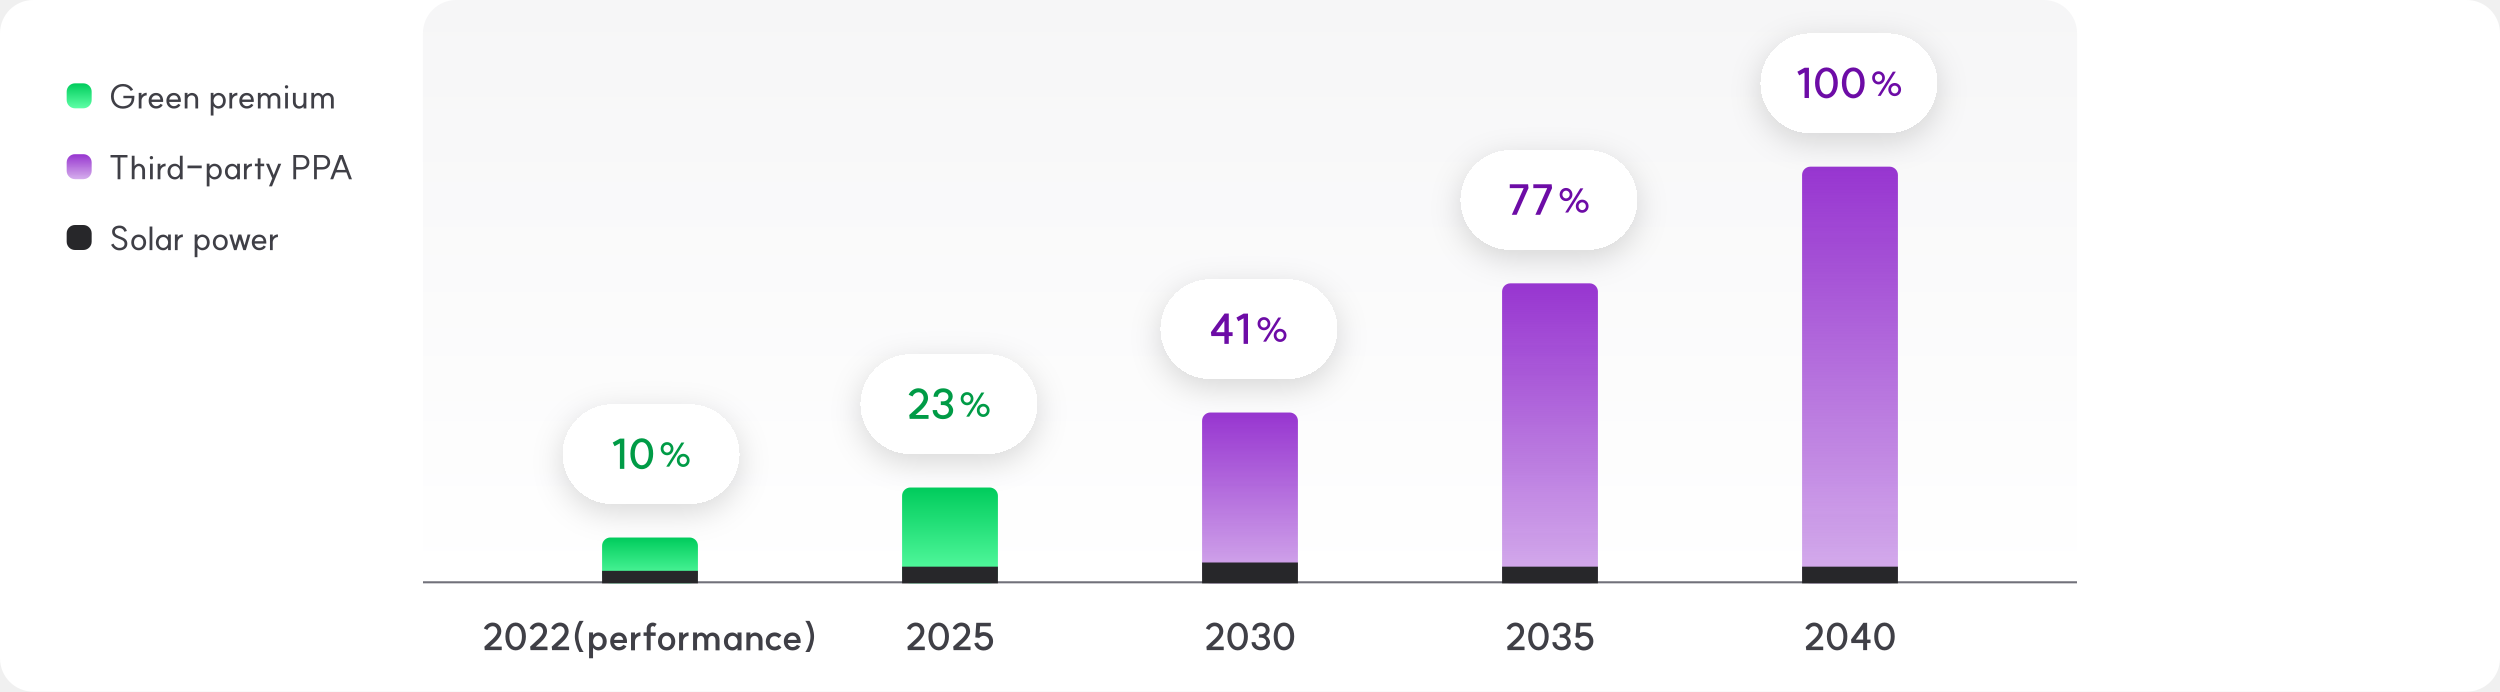
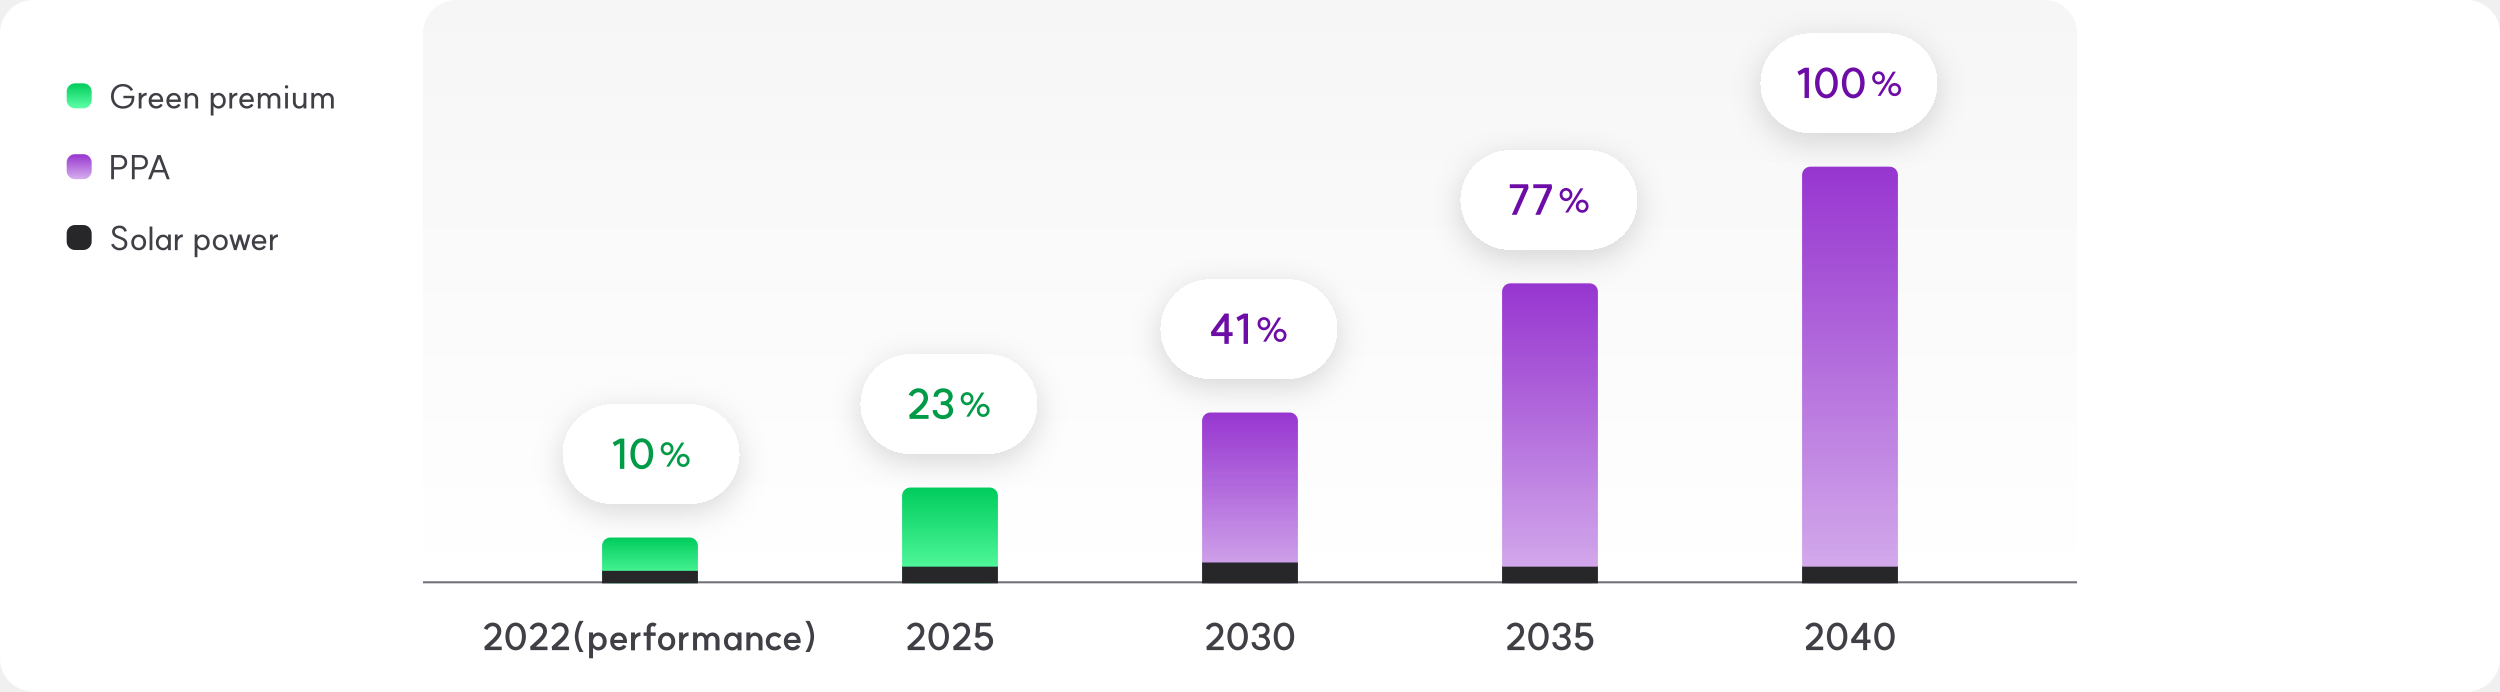
<svg xmlns="http://www.w3.org/2000/svg" width="1200" height="332" viewBox="0 0 1200 332" fill="none">
  <path d="M0 316C0 324.837 7.163 332 16 332H1184C1192.84 332 1200 324.837 1200 316V16C1200 7.163 1192.84 0 1184 0H16C7.163 0 0 7.163 0 16V316Z" fill="white" />
-   <mask id="path-2-inside-1_4155_2458" fill="white">
+   <mask id="path-2-inside-1_4355_2482" fill="white">
    <path d="M203 16C203 7.163 210.163 0 219 0H981C989.837 0 997 7.163 997 16V280H203V16Z" />
  </mask>
-   <path d="M203 16C203 7.163 210.163 0 219 0H981C989.837 0 997 7.163 997 16V280H203V16Z" fill="url(#paint0_linear_4155_2458)" />
-   <path d="M203 0H997H203ZM997 281H203V279H997V281ZM203 280V0V280ZM997 0V280V0Z" fill="#71717A" mask="url(#path-2-inside-1_4155_2458)" />
-   <rect x="289" y="258" width="46" height="22" rx="4" fill="url(#paint1_linear_4155_2458)" />
+   <path d="M203 16C203 7.163 210.163 0 219 0H981C989.837 0 997 7.163 997 16V280H203V16Z" fill="url(#paint0_linear_4355_2482)" />
+   <path d="M203 0H997H203ZM997 281H203V279H997V281ZM203 280V0V280ZM997 0V280V0Z" fill="#71717A" mask="url(#path-2-inside-1_4355_2482)" />
+   <rect x="289" y="258" width="46" height="22" rx="4" fill="url(#paint1_linear_4355_2482)" />
  <rect x="289" y="274" width="46" height="6" fill="#27272A" />
  <path d="M232.504 310.38C235.132 307.86 238.714 305.304 238.714 303.09C238.714 301.614 237.778 300.57 236.446 300.57C235.42 300.57 234.394 301.308 233.926 302.37L232.252 301.632C232.972 299.976 234.718 298.824 236.446 298.824C238.912 298.824 240.622 300.588 240.622 303.09C240.622 305.844 237.634 308.292 235.204 310.38H240.838V312.054H232.684L232.504 310.38ZM247.519 310.488C249.319 310.488 250.525 308.472 250.525 305.502C250.525 302.514 249.319 300.498 247.519 300.498C245.719 300.498 244.495 302.514 244.495 305.502C244.495 308.472 245.719 310.488 247.519 310.488ZM242.587 305.502C242.587 301.578 244.621 298.824 247.519 298.824C250.399 298.824 252.433 301.578 252.433 305.502C252.433 309.408 250.399 312.18 247.519 312.18C244.621 312.18 242.587 309.408 242.587 305.502ZM254.459 310.38C257.087 307.86 260.669 305.304 260.669 303.09C260.669 301.614 259.733 300.57 258.401 300.57C257.375 300.57 256.349 301.308 255.881 302.37L254.207 301.632C254.927 299.976 256.673 298.824 258.401 298.824C260.867 298.824 262.577 300.588 262.577 303.09C262.577 305.844 259.589 308.292 257.159 310.38H262.793V312.054H254.639L254.459 310.38ZM264.83 310.38C267.458 307.86 271.04 305.304 271.04 303.09C271.04 301.614 270.104 300.57 268.772 300.57C267.746 300.57 266.72 301.308 266.252 302.37L264.578 301.632C265.298 299.976 267.044 298.824 268.772 298.824C271.238 298.824 272.948 300.588 272.948 303.09C272.948 305.844 269.96 308.292 267.53 310.38H273.164V312.054H265.01L264.83 310.38ZM275.921 305.502C275.921 303.162 276.839 300.084 278.135 298.032H280.151C278.675 300.066 277.649 303.144 277.649 305.502C277.649 307.86 278.675 310.938 280.151 312.972H278.135C276.839 310.92 275.921 307.842 275.921 305.502ZM287.032 310.596C288.418 310.596 289.318 309.516 289.318 307.878C289.318 306.24 288.418 305.16 287.032 305.16C285.736 305.16 284.674 306.366 284.674 307.878C284.674 309.39 285.736 310.596 287.032 310.596ZM282.748 315.96V303.558H284.656V304.818C285.34 303.918 286.474 303.558 287.14 303.558C289.534 303.558 291.226 305.34 291.226 307.878C291.226 310.434 289.534 312.216 287.14 312.216C286.456 312.216 285.34 311.838 284.656 310.938V315.96H282.748ZM297.02 312.198C294.59 312.198 292.88 310.416 292.88 307.896C292.88 305.358 294.59 303.576 297.02 303.576C299.684 303.576 300.53 305.754 300.584 305.898C301.106 307.122 300.944 308.49 300.944 308.634H294.752C294.968 309.786 295.94 310.578 297.02 310.578C298.442 310.578 299.018 309.75 299.162 309.498L300.692 310.182C300.278 311.154 299.072 312.198 297.02 312.198ZM294.752 307.122H299.144C298.964 306.06 298.352 305.196 297.02 305.196C295.868 305.196 294.968 306.006 294.752 307.122ZM302.888 312.162V303.576H304.796V304.836C305.372 304.026 306.416 303.486 307.424 303.54V305.304C305.894 305.232 304.796 306.582 304.796 307.896V312.162H302.888ZM312.326 312.162H310.418V305.232H308.906V303.54H310.418V301.74C310.418 300.156 311.516 298.95 313.1 298.842C313.838 298.788 314.756 299.076 315.188 299.508L314.216 300.912C313.82 300.57 313.568 300.498 313.262 300.534C312.704 300.588 312.326 301.056 312.326 301.74V303.54H314.738V305.232H312.326V312.162ZM319.977 310.596C321.309 310.596 322.209 309.534 322.209 307.896C322.209 306.276 321.309 305.196 319.977 305.196C318.645 305.196 317.745 306.258 317.745 307.896C317.745 309.534 318.627 310.596 319.977 310.596ZM315.837 307.896C315.837 305.358 317.547 303.558 319.977 303.558C322.407 303.558 324.117 305.358 324.117 307.896C324.117 310.416 322.407 312.234 319.977 312.234C317.547 312.234 315.837 310.416 315.837 307.896ZM325.968 312.162V303.576H327.876V304.836C328.452 304.026 329.496 303.486 330.504 303.54V305.304C328.974 305.232 327.876 306.582 327.876 307.896V312.162H325.968ZM343.452 307.284C343.452 306.06 342.786 305.25 341.814 305.25C340.716 305.25 339.978 306.096 339.978 307.194V312.162H338.052V307.284C338.052 306.06 337.404 305.25 336.45 305.25C335.352 305.25 334.578 306.186 334.578 307.392V312.162H332.67V303.576H334.578V304.746C335.082 304.062 335.82 303.594 336.63 303.594C337.656 303.594 338.664 304.242 339.168 305.142C339.762 304.242 340.914 303.594 341.94 303.594C343.974 303.594 345.378 305.106 345.378 307.212V312.162H343.452V307.284ZM351.546 312.234C349.17 312.234 347.478 310.434 347.478 307.914C347.478 305.394 349.17 303.594 351.546 303.594C352.392 303.594 353.328 303.99 354.012 304.8V303.576H355.92V312.162H354.012V311.01C353.328 311.874 352.392 312.234 351.546 312.234ZM349.386 307.914C349.386 309.534 350.304 310.614 351.672 310.614C352.932 310.614 354.012 309.48 354.03 307.914C354.012 306.348 352.932 305.214 351.672 305.214C350.304 305.214 349.386 306.276 349.386 307.914ZM364.111 307.428C364.111 306.06 363.409 305.232 362.221 305.232C361.051 305.25 360.151 306.168 360.169 307.428V312.162H358.261V303.576H360.169V304.746C360.709 304.08 361.627 303.594 362.455 303.594C364.075 303.594 366.019 304.656 366.019 307.356V312.162H364.111V307.428ZM371.862 310.398C372.528 310.398 373.302 310.056 373.788 309.516L375.102 310.83C374.364 311.64 373.014 312.216 371.934 312.216C369.378 312.216 367.578 310.416 367.578 307.896C367.578 305.358 369.378 303.558 371.934 303.558C373.068 303.558 374.328 304.134 375.102 304.962L373.788 306.258C373.302 305.718 372.528 305.376 371.862 305.376C370.44 305.376 369.486 306.366 369.486 307.896C369.486 309.408 370.44 310.398 371.862 310.398ZM380.376 312.198C377.946 312.198 376.236 310.416 376.236 307.896C376.236 305.358 377.946 303.576 380.376 303.576C383.04 303.576 383.886 305.754 383.94 305.898C384.462 307.122 384.3 308.49 384.3 308.634H378.108C378.324 309.786 379.296 310.578 380.376 310.578C381.798 310.578 382.374 309.75 382.518 309.498L384.048 310.182C383.634 311.154 382.428 312.198 380.376 312.198ZM378.108 307.122H382.5C382.32 306.06 381.708 305.196 380.376 305.196C379.224 305.196 378.324 306.006 378.108 307.122ZM390.753 305.502C390.753 307.842 389.853 310.902 388.557 312.972H386.541C387.999 310.956 389.025 307.86 389.025 305.502C389.025 303.144 387.999 300.048 386.541 298.032H388.557C389.853 300.102 390.753 303.162 390.753 305.502Z" fill="#3F3F46" />
-   <rect x="433" y="234" width="46" height="46" rx="4" fill="url(#paint2_linear_4155_2458)" />
+   <rect x="433" y="234" width="46" height="46" rx="4" fill="url(#paint2_linear_4355_2482)" />
  <rect x="433" y="272" width="46" height="8" fill="#27272A" />
  <path d="M435.575 310.38C438.203 307.86 441.785 305.304 441.785 303.09C441.785 301.614 440.849 300.57 439.517 300.57C438.491 300.57 437.465 301.308 436.997 302.37L435.323 301.632C436.043 299.976 437.789 298.824 439.517 298.824C441.983 298.824 443.693 300.588 443.693 303.09C443.693 305.844 440.705 308.292 438.275 310.38H443.909V312.054H435.755L435.575 310.38ZM450.59 310.488C452.39 310.488 453.596 308.472 453.596 305.502C453.596 302.514 452.39 300.498 450.59 300.498C448.79 300.498 447.566 302.514 447.566 305.502C447.566 308.472 448.79 310.488 450.59 310.488ZM445.658 305.502C445.658 301.578 447.692 298.824 450.59 298.824C453.47 298.824 455.504 301.578 455.504 305.502C455.504 309.408 453.47 312.18 450.59 312.18C447.692 312.18 445.658 309.408 445.658 305.502ZM457.53 310.38C460.158 307.86 463.74 305.304 463.74 303.09C463.74 301.614 462.804 300.57 461.472 300.57C460.446 300.57 459.42 301.308 458.952 302.37L457.278 301.632C457.998 299.976 459.744 298.824 461.472 298.824C463.938 298.824 465.648 300.588 465.648 303.09C465.648 305.844 462.66 308.292 460.23 310.38H465.864V312.054H457.71L457.53 310.38ZM470.061 306.186L468.153 305.952L468.603 298.95H475.605V300.624H470.439L470.223 303.828C470.817 303.558 471.483 303.396 472.077 303.396C474.777 303.396 476.685 305.214 476.685 307.788C476.685 310.398 474.777 312.234 472.077 312.234C469.953 312.234 468.117 310.812 467.649 308.796L469.503 308.364C469.773 309.57 470.835 310.434 472.077 310.434C473.661 310.434 474.777 309.336 474.777 307.788C474.777 306.276 473.661 305.196 472.077 305.196C471.411 305.196 470.583 305.61 470.061 306.186Z" fill="#3F3F46" />
-   <rect x="577" y="198" width="46" height="82" rx="4" fill="url(#paint3_linear_4155_2458)" />
+   <rect x="577" y="198" width="46" height="82" rx="4" fill="url(#paint3_linear_4355_2482)" />
  <rect x="577" y="270" width="46" height="10" fill="#27272A" />
  <path d="M579.065 310.38C581.693 307.86 585.275 305.304 585.275 303.09C585.275 301.614 584.339 300.57 583.007 300.57C581.981 300.57 580.955 301.308 580.487 302.37L578.813 301.632C579.533 299.976 581.279 298.824 583.007 298.824C585.473 298.824 587.183 300.588 587.183 303.09C587.183 305.844 584.195 308.292 581.765 310.38H587.399V312.054H579.245L579.065 310.38ZM594.08 310.488C595.88 310.488 597.086 308.472 597.086 305.502C597.086 302.514 595.88 300.498 594.08 300.498C592.28 300.498 591.056 302.514 591.056 305.502C591.056 308.472 592.28 310.488 594.08 310.488ZM589.148 305.502C589.148 301.578 591.182 298.824 594.08 298.824C596.96 298.824 598.994 301.578 598.994 305.502C598.994 309.408 596.96 312.18 594.08 312.18C591.182 312.18 589.148 309.408 589.148 305.502ZM607.716 305.286C608.886 305.97 609.624 307.248 609.624 308.346C609.624 310.578 607.788 312.162 605.178 312.162C602.586 312.162 600.75 310.542 600.75 308.238H602.658C602.658 309.552 603.702 310.47 605.178 310.47C606.69 310.47 607.77 309.552 607.77 308.238C607.77 306.978 606.708 306.078 605.214 306.078H604.278V304.476H605.232C606.6 304.476 607.572 303.666 607.572 302.514C607.572 301.344 606.636 300.534 605.304 300.534C603.972 300.534 603.054 301.362 603.054 302.532H601.146C601.146 300.354 602.856 298.842 605.304 298.842C607.716 298.842 609.426 300.318 609.426 302.406C609.426 303.414 608.778 304.602 607.716 305.286ZM616.299 310.488C618.099 310.488 619.305 308.472 619.305 305.502C619.305 302.514 618.099 300.498 616.299 300.498C614.499 300.498 613.275 302.514 613.275 305.502C613.275 308.472 614.499 310.488 616.299 310.488ZM611.367 305.502C611.367 301.578 613.401 298.824 616.299 298.824C619.179 298.824 621.213 301.578 621.213 305.502C621.213 309.408 619.179 312.18 616.299 312.18C613.401 312.18 611.367 309.408 611.367 305.502Z" fill="#3F3F46" />
-   <rect x="721" y="136" width="46" height="144" rx="4" fill="url(#paint4_linear_4155_2458)" />
+   <rect x="721" y="136" width="46" height="144" rx="4" fill="url(#paint4_linear_4355_2482)" />
  <rect x="721" y="272" width="46" height="8" fill="#27272A" />
  <path d="M723.443 310.38C726.071 307.86 729.653 305.304 729.653 303.09C729.653 301.614 728.717 300.57 727.385 300.57C726.359 300.57 725.333 301.308 724.865 302.37L723.191 301.632C723.911 299.976 725.657 298.824 727.385 298.824C729.851 298.824 731.561 300.588 731.561 303.09C731.561 305.844 728.573 308.292 726.143 310.38H731.777V312.054H723.623L723.443 310.38ZM738.458 310.488C740.258 310.488 741.464 308.472 741.464 305.502C741.464 302.514 740.258 300.498 738.458 300.498C736.658 300.498 735.434 302.514 735.434 305.502C735.434 308.472 736.658 310.488 738.458 310.488ZM733.526 305.502C733.526 301.578 735.56 298.824 738.458 298.824C741.338 298.824 743.372 301.578 743.372 305.502C743.372 309.408 741.338 312.18 738.458 312.18C735.56 312.18 733.526 309.408 733.526 305.502ZM752.094 305.286C753.264 305.97 754.002 307.248 754.002 308.346C754.002 310.578 752.166 312.162 749.556 312.162C746.964 312.162 745.128 310.542 745.128 308.238H747.036C747.036 309.552 748.08 310.47 749.556 310.47C751.068 310.47 752.148 309.552 752.148 308.238C752.148 306.978 751.086 306.078 749.592 306.078H748.656V304.476H749.61C750.978 304.476 751.95 303.666 751.95 302.514C751.95 301.344 751.014 300.534 749.682 300.534C748.35 300.534 747.432 301.362 747.432 302.532H745.524C745.524 300.354 747.234 298.842 749.682 298.842C752.094 298.842 753.804 300.318 753.804 302.406C753.804 303.414 753.156 304.602 752.094 305.286ZM758.193 306.186L756.285 305.952L756.735 298.95H763.737V300.624H758.571L758.355 303.828C758.949 303.558 759.615 303.396 760.209 303.396C762.909 303.396 764.817 305.214 764.817 307.788C764.817 310.398 762.909 312.234 760.209 312.234C758.085 312.234 756.249 310.812 755.781 308.796L757.635 308.364C757.905 309.57 758.967 310.434 760.209 310.434C761.793 310.434 762.909 309.336 762.909 307.788C762.909 306.276 761.793 305.196 760.209 305.196C759.543 305.196 758.715 305.61 758.193 306.186Z" fill="#3F3F46" />
-   <rect x="865" y="80" width="46" height="200" rx="4" fill="url(#paint5_linear_4155_2458)" />
+   <rect x="865" y="80" width="46" height="200" rx="4" fill="url(#paint5_linear_4355_2482)" />
  <rect x="865" y="272" width="46" height="8" fill="#27272A" />
  <path d="M866.81 310.38C869.438 307.86 873.02 305.304 873.02 303.09C873.02 301.614 872.084 300.57 870.752 300.57C869.726 300.57 868.7 301.308 868.232 302.37L866.558 301.632C867.278 299.976 869.024 298.824 870.752 298.824C873.218 298.824 874.928 300.588 874.928 303.09C874.928 305.844 871.94 308.292 869.51 310.38H875.144V312.054H866.99L866.81 310.38ZM881.825 310.488C883.625 310.488 884.831 308.472 884.831 305.502C884.831 302.514 883.625 300.498 881.825 300.498C880.025 300.498 878.801 302.514 878.801 305.502C878.801 308.472 880.025 310.488 881.825 310.488ZM876.893 305.502C876.893 301.578 878.927 298.824 881.825 298.824C884.705 298.824 886.739 301.578 886.739 305.502C886.739 309.408 884.705 312.18 881.825 312.18C878.927 312.18 876.893 309.408 876.893 305.502ZM896.217 298.95V307.014H897.873V308.67H896.217V312.054H894.309V308.67H888.675L888.495 307.014L894.399 298.95H896.217ZM890.763 307.014H894.309V302.136L890.763 307.014ZM904.554 310.488C906.354 310.488 907.56 308.472 907.56 305.502C907.56 302.514 906.354 300.498 904.554 300.498C902.754 300.498 901.53 302.514 901.53 305.502C901.53 308.472 902.754 310.488 904.554 310.488ZM899.622 305.502C899.622 301.578 901.656 298.824 904.554 298.824C907.434 298.824 909.468 301.578 909.468 305.502C909.468 309.408 907.434 312.18 904.554 312.18C901.656 312.18 899.622 309.408 899.622 305.502Z" fill="#3F3F46" />
-   <g filter="url(#filter0_d_4155_2458)">
+   <g filter="url(#filter0_d_4355_2482)">
    <rect x="270" y="194" width="85" height="48" rx="24" fill="white" shape-rendering="crispEdges" />
    <path d="M299.67 210.52V225.06L297.55 225.04V212.78L294.99 214.2L294.11 212.42L297.57 210.52H299.67ZM308.069 223.32C310.069 223.32 311.409 221.08 311.409 217.78C311.409 214.46 310.069 212.22 308.069 212.22C306.069 212.22 304.709 214.46 304.709 217.78C304.709 221.08 306.069 223.32 308.069 223.32ZM302.589 217.78C302.589 213.42 304.849 210.36 308.069 210.36C311.269 210.36 313.529 213.42 313.529 217.78C313.529 222.12 311.269 225.2 308.069 225.2C304.849 225.2 302.589 222.12 302.589 217.78Z" fill="#009B46" />
    <path d="M319.785 224.016L327.049 212.4H328.505L321.209 224.016H319.785ZM317.129 215.376C317.129 213.6 318.473 212.208 320.201 212.208C321.913 212.208 323.257 213.6 323.257 215.376C323.257 217.136 321.913 218.528 320.201 218.528C318.473 218.528 317.129 217.136 317.129 215.376ZM318.441 215.376C318.441 216.4 319.209 217.232 320.201 217.232C321.193 217.232 321.961 216.4 321.961 215.376C321.961 214.336 321.193 213.52 320.201 213.52C319.209 213.52 318.441 214.336 318.441 215.376ZM324.889 220.976C324.889 219.216 326.233 217.824 327.961 217.824C329.673 217.824 331.017 219.216 331.017 220.976C331.017 222.752 329.673 224.144 327.961 224.144C326.233 224.144 324.889 222.752 324.889 220.976ZM326.201 220.976C326.201 222.016 326.969 222.848 327.961 222.848C328.953 222.848 329.721 222.016 329.721 220.976C329.721 219.952 328.953 219.12 327.961 219.12C326.969 219.12 326.201 219.952 326.201 220.976Z" fill="#009B46" />
  </g>
-   <g filter="url(#filter1_d_4155_2458)">
+   <g filter="url(#filter1_d_4355_2482)">
    <rect x="557" y="134" width="85" height="48" rx="24" fill="white" shape-rendering="crispEdges" />
    <path d="M589.818 150.5V159.46H591.658V161.3H589.818V165.06H587.698V161.3H581.438L581.238 159.46L587.798 150.5H589.818ZM583.758 159.46H587.698V154.04L583.758 159.46ZM599.041 150.52V165.06L596.921 165.04V152.78L594.361 154.2L593.481 152.42L596.941 150.52H599.041Z" fill="#6D0CA6" />
    <path d="M606.285 164.016L613.549 152.4H615.005L607.709 164.016H606.285ZM603.629 155.376C603.629 153.6 604.973 152.208 606.701 152.208C608.413 152.208 609.757 153.6 609.757 155.376C609.757 157.136 608.413 158.528 606.701 158.528C604.973 158.528 603.629 157.136 603.629 155.376ZM604.941 155.376C604.941 156.4 605.709 157.232 606.701 157.232C607.693 157.232 608.461 156.4 608.461 155.376C608.461 154.336 607.693 153.52 606.701 153.52C605.709 153.52 604.941 154.336 604.941 155.376ZM611.389 160.976C611.389 159.216 612.733 157.824 614.461 157.824C616.173 157.824 617.517 159.216 617.517 160.976C617.517 162.752 616.173 164.144 614.461 164.144C612.733 164.144 611.389 162.752 611.389 160.976ZM612.701 160.976C612.701 162.016 613.469 162.848 614.461 162.848C615.453 162.848 616.221 162.016 616.221 160.976C616.221 159.952 615.453 159.12 614.461 159.12C613.469 159.12 612.701 159.952 612.701 160.976Z" fill="#6D0CA6" />
  </g>
-   <g filter="url(#filter2_d_4155_2458)">
+   <g filter="url(#filter2_d_4355_2482)">
    <rect x="413" y="170" width="85" height="48" rx="24" fill="white" shape-rendering="crispEdges" />
    <path d="M436.44 199.2C439.36 196.4 443.34 193.56 443.34 191.1C443.34 189.46 442.3 188.3 440.82 188.3C439.68 188.3 438.54 189.12 438.02 190.3L436.16 189.48C436.96 187.64 438.9 186.36 440.82 186.36C443.56 186.36 445.46 188.32 445.46 191.1C445.46 194.16 442.14 196.88 439.44 199.2H445.7V201.06H436.64L436.44 199.2ZM455.404 193.54C456.704 194.3 457.524 195.72 457.524 196.94C457.524 199.42 455.484 201.18 452.584 201.18C449.704 201.18 447.664 199.38 447.664 196.82H449.784C449.784 198.28 450.944 199.3 452.584 199.3C454.264 199.3 455.464 198.28 455.464 196.82C455.464 195.42 454.284 194.42 452.624 194.42H451.584V192.64H452.644C454.164 192.64 455.244 191.74 455.244 190.46C455.244 189.16 454.204 188.26 452.724 188.26C451.244 188.26 450.224 189.18 450.224 190.48H448.104C448.104 188.06 450.004 186.38 452.724 186.38C455.404 186.38 457.304 188.02 457.304 190.34C457.304 191.46 456.584 192.78 455.404 193.54Z" fill="#009B46" />
    <path d="M463.785 200.016L471.049 188.4H472.505L465.209 200.016H463.785ZM461.129 191.376C461.129 189.6 462.473 188.208 464.201 188.208C465.913 188.208 467.257 189.6 467.257 191.376C467.257 193.136 465.913 194.528 464.201 194.528C462.473 194.528 461.129 193.136 461.129 191.376ZM462.441 191.376C462.441 192.4 463.209 193.232 464.201 193.232C465.193 193.232 465.961 192.4 465.961 191.376C465.961 190.336 465.193 189.52 464.201 189.52C463.209 189.52 462.441 190.336 462.441 191.376ZM468.889 196.976C468.889 195.216 470.233 193.824 471.961 193.824C473.673 193.824 475.017 195.216 475.017 196.976C475.017 198.752 473.673 200.144 471.961 200.144C470.233 200.144 468.889 198.752 468.889 196.976ZM470.201 196.976C470.201 198.016 470.969 198.848 471.961 198.848C472.953 198.848 473.721 198.016 473.721 196.976C473.721 195.952 472.953 195.12 471.961 195.12C470.969 195.12 470.201 195.952 470.201 196.976Z" fill="#009B46" />
  </g>
-   <g filter="url(#filter3_d_4155_2458)">
+   <g filter="url(#filter3_d_4355_2482)">
    <rect x="701" y="72" width="85" height="48" rx="24" fill="white" shape-rendering="crispEdges" />
    <path d="M727.983 103.1H725.663L731.363 90.3L724.683 90.32V88.44H733.483L733.683 90.3L727.983 103.1ZM739.291 103.1H736.971L742.671 90.3L735.991 90.32V88.44H744.791L744.991 90.3L739.291 103.1Z" fill="#6D0CA6" />
    <path d="M751.285 102.016L758.549 90.4H760.005L752.709 102.016H751.285ZM748.629 93.376C748.629 91.6 749.973 90.208 751.701 90.208C753.413 90.208 754.757 91.6 754.757 93.376C754.757 95.136 753.413 96.528 751.701 96.528C749.973 96.528 748.629 95.136 748.629 93.376ZM749.941 93.376C749.941 94.4 750.709 95.232 751.701 95.232C752.693 95.232 753.461 94.4 753.461 93.376C753.461 92.336 752.693 91.52 751.701 91.52C750.709 91.52 749.941 92.336 749.941 93.376ZM756.389 98.976C756.389 97.216 757.733 95.824 759.461 95.824C761.173 95.824 762.517 97.216 762.517 98.976C762.517 100.752 761.173 102.144 759.461 102.144C757.733 102.144 756.389 100.752 756.389 98.976ZM757.701 98.976C757.701 100.016 758.469 100.848 759.461 100.848C760.453 100.848 761.221 100.016 761.221 98.976C761.221 97.952 760.453 97.12 759.461 97.12C758.469 97.12 757.701 97.952 757.701 98.976Z" fill="#6D0CA6" />
  </g>
-   <g filter="url(#filter4_d_4155_2458)">
+   <g filter="url(#filter4_d_4355_2482)">
    <rect x="845" y="16" width="85" height="48" rx="24" fill="white" shape-rendering="crispEdges" />
    <path d="M868.298 32.52V47.06L866.178 47.04V34.78L863.618 36.2L862.738 34.42L866.198 32.52H868.298ZM876.698 45.32C878.698 45.32 880.038 43.08 880.038 39.78C880.038 36.46 878.698 34.22 876.698 34.22C874.698 34.22 873.338 36.46 873.338 39.78C873.338 43.08 874.698 45.32 876.698 45.32ZM871.218 39.78C871.218 35.42 873.478 32.36 876.698 32.36C879.898 32.36 882.158 35.42 882.158 39.78C882.158 44.12 879.898 47.2 876.698 47.2C873.478 47.2 871.218 44.12 871.218 39.78ZM889.569 45.32C891.569 45.32 892.909 43.08 892.909 39.78C892.909 36.46 891.569 34.22 889.569 34.22C887.569 34.22 886.209 36.46 886.209 39.78C886.209 43.08 887.569 45.32 889.569 45.32ZM884.089 39.78C884.089 35.42 886.349 32.36 889.569 32.36C892.769 32.36 895.029 35.42 895.029 39.78C895.029 44.12 892.769 47.2 889.569 47.2C886.349 47.2 884.089 44.12 884.089 39.78Z" fill="#6D0CA6" />
    <path d="M901.285 46.016L908.549 34.4H910.005L902.709 46.016H901.285ZM898.629 37.376C898.629 35.6 899.973 34.208 901.701 34.208C903.413 34.208 904.757 35.6 904.757 37.376C904.757 39.136 903.413 40.528 901.701 40.528C899.973 40.528 898.629 39.136 898.629 37.376ZM899.941 37.376C899.941 38.4 900.709 39.232 901.701 39.232C902.693 39.232 903.461 38.4 903.461 37.376C903.461 36.336 902.693 35.52 901.701 35.52C900.709 35.52 899.941 36.336 899.941 37.376ZM906.389 42.976C906.389 41.216 907.733 39.824 909.461 39.824C911.173 39.824 912.517 41.216 912.517 42.976C912.517 44.752 911.173 46.144 909.461 46.144C907.733 46.144 906.389 44.752 906.389 42.976ZM907.701 42.976C907.701 44.016 908.469 44.848 909.461 44.848C910.453 44.848 911.221 44.016 911.221 42.976C911.221 41.952 910.453 41.12 909.461 41.12C908.469 41.12 907.701 41.952 907.701 42.976Z" fill="#6D0CA6" />
  </g>
-   <rect x="32" y="40" width="12" height="12" rx="4" fill="url(#paint6_linear_4155_2458)" />
+   <rect x="32" y="40" width="12" height="12" rx="4" fill="url(#paint6_linear_4355_2482)" />
  <path d="M64.496 45.984C64.496 46.384 64.48 46.896 64.48 46.944C64.48 50.256 62.144 52.112 59.008 52.176C55.648 52.176 53.264 49.712 53.264 46.224C53.264 42.736 55.648 40.288 59.008 40.288C62.64 40.288 63.888 43.104 63.888 43.104L62.72 43.664C62.72 43.664 61.776 41.472 59.008 41.472C56.416 41.472 54.608 43.424 54.608 46.224C54.608 49.04 56.416 50.992 59.008 50.992C61.408 50.912 63.184 49.68 63.2 47.136H59.216V45.984H64.496ZM66.589 52.048V44.592H67.917V45.824C68.413 45.024 69.421 44.48 70.413 44.528V45.808C69.053 45.76 67.917 46.944 67.917 48.256V52.048H66.589ZM74.918 52.112C72.822 52.112 71.35 50.544 71.35 48.352C71.35 46.144 72.822 44.592 74.918 44.592C77.222 44.592 77.925 46.448 77.99 46.624C78.438 47.776 78.293 48.88 78.293 48.928H72.694C72.885 50.112 73.814 50.944 74.918 50.944C76.389 50.944 76.933 50.016 77.046 49.84L78.102 50.384C77.734 51.216 76.677 52.112 74.918 52.112ZM72.694 47.792L76.998 47.776C76.853 46.64 76.293 45.76 74.918 45.76C73.781 45.76 72.885 46.592 72.694 47.792ZM83.433 52.112C81.337 52.112 79.865 50.544 79.865 48.352C79.865 46.144 81.337 44.592 83.433 44.592C85.737 44.592 86.441 46.448 86.505 46.624C86.953 47.776 86.809 48.88 86.809 48.928H81.209C81.401 50.112 82.329 50.944 83.433 50.944C84.905 50.944 85.449 50.016 85.561 49.84L86.617 50.384C86.249 51.216 85.193 52.112 83.433 52.112ZM81.209 47.792L85.513 47.776C85.369 46.64 84.809 45.76 83.433 45.76C82.297 45.76 81.401 46.592 81.209 47.792ZM93.773 47.76C93.773 46.56 93.069 45.776 92.013 45.776C90.829 45.776 89.997 46.688 89.997 47.76V52.048H88.669V44.592H89.997V45.68C90.509 45.04 91.341 44.592 92.077 44.592C93.709 44.592 95.101 45.712 95.101 47.664V52.048H93.773V47.76ZM104.772 50.96C106.132 50.96 107.044 49.904 107.044 48.352C107.044 46.816 106.132 45.744 104.772 45.744C103.54 45.744 102.5 46.928 102.5 48.352C102.5 49.792 103.54 50.96 104.772 50.96ZM101.156 55.456V44.576H102.484V45.84C103.044 44.992 104.068 44.576 104.82 44.576C106.9 44.576 108.372 46.144 108.372 48.352C108.372 50.576 106.9 52.144 104.82 52.144C104.036 52.144 103.044 51.664 102.484 50.864V55.456H101.156ZM110.105 52.048V44.592H111.433V45.824C111.929 45.024 112.937 44.48 113.929 44.528V45.808C112.569 45.76 111.433 46.944 111.433 48.256V52.048H110.105ZM118.433 52.112C116.337 52.112 114.865 50.544 114.865 48.352C114.865 46.144 116.337 44.592 118.433 44.592C120.737 44.592 121.441 46.448 121.505 46.624C121.953 47.776 121.809 48.88 121.809 48.928H116.209C116.401 50.112 117.329 50.944 118.433 50.944C119.905 50.944 120.449 50.016 120.561 49.84L121.617 50.384C121.249 51.216 120.193 52.112 118.433 52.112ZM116.209 47.792L120.513 47.776C120.369 46.64 119.809 45.76 118.433 45.76C117.297 45.76 116.401 46.592 116.209 47.792ZM133.205 47.6C133.205 46.512 132.565 45.776 131.637 45.776C130.565 45.776 129.829 46.48 129.829 47.472V52.048H128.485V47.6C128.485 46.512 127.861 45.776 126.949 45.776C125.861 45.776 125.109 46.688 125.109 47.744V52.048H123.781V44.592H125.109V45.664C125.557 45.024 126.293 44.592 126.997 44.592C127.925 44.592 128.837 45.152 129.269 45.968C129.765 45.152 130.741 44.592 131.669 44.592C133.349 44.592 134.549 45.792 134.549 47.504V52.048H133.205V47.6ZM136.874 44.576H138.202V52.048H136.874V44.576ZM136.73 41.68C136.73 41.216 137.066 40.88 137.546 40.88C138.01 40.88 138.346 41.216 138.346 41.68C138.346 42.16 138.01 42.496 137.546 42.496C137.066 42.496 136.73 42.16 136.73 41.68ZM141.951 48.928C141.951 50.112 142.671 50.976 143.711 50.976C144.895 50.976 145.711 50.224 145.711 49.04V44.592H147.055V52.048H145.711V51.104C145.215 51.744 144.383 52.16 143.631 52.16C141.871 52.16 140.607 50.832 140.607 49.04V44.592H141.951V48.928ZM158.861 47.6C158.861 46.512 158.221 45.776 157.293 45.776C156.221 45.776 155.485 46.48 155.485 47.472V52.048H154.141V47.6C154.141 46.512 153.517 45.776 152.605 45.776C151.517 45.776 150.765 46.688 150.765 47.744V52.048H149.437V44.592H150.765V45.664C151.213 45.024 151.949 44.592 152.653 44.592C153.581 44.592 154.493 45.152 154.925 45.968C155.421 45.152 156.397 44.592 157.325 44.592C159.005 44.592 160.205 45.792 160.205 47.504V52.048H158.861V47.6Z" fill="#3F3F46" />
-   <rect x="32" y="74" width="12" height="12" rx="4" fill="url(#paint7_linear_4155_2458)" />
-   <path d="M61.2 74.4V75.584H57.792V86.048H56.448V75.584H53.04V74.4H61.2ZM68.273 81.904C68.273 80.624 67.602 79.744 66.594 79.744C65.505 79.744 64.594 80.848 64.594 82.144V86H63.249V74.752H64.594V79.68C65.041 79.024 65.793 78.56 66.594 78.56C68.353 78.56 69.618 79.92 69.618 81.792V86H68.273V81.904ZM72.015 78.576H73.343V86.048H72.015V78.576ZM71.871 75.68C71.871 75.216 72.207 74.88 72.687 74.88C73.151 74.88 73.487 75.216 73.487 75.68C73.487 76.16 73.151 76.496 72.687 76.496C72.207 76.496 71.871 76.16 71.871 75.68ZM75.667 86.048V78.592H76.995V79.824C77.491 79.024 78.499 78.48 79.491 78.528V79.808C78.131 79.76 76.995 80.944 76.995 82.256V86.048H75.667ZM83.98 86.144C81.9 86.144 80.428 84.576 80.428 82.352C80.428 80.144 81.9 78.576 83.98 78.576C84.78 78.576 85.724 78.944 86.348 79.888V74.752H87.676V86.048H86.348V84.832C85.708 85.744 84.78 86.144 83.98 86.144ZM81.756 82.352C81.756 83.904 82.684 84.976 84.044 84.976C85.276 84.976 86.348 83.808 86.348 82.352C86.348 80.928 85.276 79.744 84.044 79.744C82.684 79.744 81.756 80.816 81.756 82.352ZM89.994 79.44H96.826V80.768H89.994V79.44ZM102.85 84.96C104.21 84.96 105.122 83.904 105.122 82.352C105.122 80.816 104.21 79.744 102.85 79.744C101.618 79.744 100.578 80.928 100.578 82.352C100.578 83.792 101.618 84.96 102.85 84.96ZM99.234 89.456V78.576H100.562V79.84C101.122 78.992 102.146 78.576 102.898 78.576C104.978 78.576 106.45 80.144 106.45 82.352C106.45 84.576 104.978 86.144 102.898 86.144C102.114 86.144 101.122 85.664 100.562 84.864V89.456H99.234ZM111.511 86.144C109.447 86.144 107.975 84.576 107.975 82.384C107.975 80.176 109.447 78.608 111.511 78.608C112.311 78.608 113.191 79.008 113.831 79.872V78.592H115.159V86.048H113.831V84.848C113.175 85.792 112.311 86.144 111.511 86.144ZM109.303 82.384C109.303 83.904 110.231 84.976 111.559 84.976C112.759 84.976 113.831 83.888 113.847 82.384C113.831 80.88 112.759 79.776 111.559 79.776C110.231 79.776 109.303 80.832 109.303 82.384ZM117.105 86.048V78.592H118.433V79.824C118.929 79.024 119.937 78.48 120.929 78.528V79.808C119.569 79.76 118.433 80.944 118.433 82.256V86.048H117.105ZM123.706 86.048V79.76H122.346V78.576H123.706V76H125.05V78.576H126.81V79.76H125.05V86.048H123.706ZM130.572 89.44H129.116L130.684 85.616L127.676 78.592H129.132L131.388 84.032L133.548 78.592H134.988L130.572 89.44ZM144.862 80.192C146.238 80.192 147.198 79.232 147.198 77.888C147.198 76.544 146.222 75.584 144.846 75.584H142.126L142.142 80.192H144.862ZM140.798 86.048V74.4H144.894C147.022 74.4 148.51 75.84 148.51 77.888C148.51 79.92 147.022 81.36 144.894 81.36H142.142V86.048H140.798ZM154.815 80.192C156.191 80.192 157.151 79.232 157.151 77.888C157.151 76.544 156.175 75.584 154.799 75.584H152.079L152.095 80.192H154.815ZM150.751 86.048V74.4H154.847C156.975 74.4 158.463 75.84 158.463 77.888C158.463 79.92 156.975 81.36 154.847 81.36H152.095V86.048H150.751ZM164.558 74.4L168.942 86.048H167.518L166.286 82.752H161.214L159.934 86.048H158.51L162.974 74.4H164.558ZM161.646 81.584H165.838L163.774 76.096L161.646 81.584Z" fill="#3F3F46" />
+   <rect x="32" y="74" width="12" height="12" rx="4" fill="url(#paint7_linear_4355_2482)" />
+   <path d="M57.424 80.192C58.107 80.192 58.667 79.979 59.104 79.552C59.541 79.115 59.76 78.56 59.76 77.888C59.76 77.216 59.536 76.667 59.088 76.24C58.651 75.803 58.091 75.584 57.408 75.584H54.688L54.704 80.192H57.424ZM53.36 74.4H57.456C58.16 74.4 58.784 74.549 59.328 74.848C59.883 75.147 60.309 75.563 60.608 76.096C60.917 76.619 61.072 77.216 61.072 77.888C61.072 78.56 60.917 79.163 60.608 79.696C60.309 80.219 59.883 80.629 59.328 80.928C58.784 81.216 58.16 81.36 57.456 81.36H54.704V86.048H53.36V74.4ZM67.377 80.192C68.06 80.192 68.62 79.979 69.057 79.552C69.495 79.115 69.713 78.56 69.713 77.888C69.713 77.216 69.489 76.667 69.041 76.24C68.604 75.803 68.044 75.584 67.361 75.584H64.641L64.657 80.192H67.377ZM63.313 74.4H67.409C68.113 74.4 68.737 74.549 69.281 74.848C69.836 75.147 70.263 75.563 70.561 76.096C70.871 76.619 71.025 77.216 71.025 77.888C71.025 78.56 70.871 79.163 70.561 79.696C70.263 80.219 69.836 80.629 69.281 80.928C68.737 81.216 68.113 81.36 67.409 81.36H64.657V86.048H63.313V74.4ZM81.504 86.048H80.08L78.848 82.752H73.776L72.496 86.048H71.072L75.536 74.4H77.12L81.504 86.048ZM78.4 81.584L76.336 76.096L74.208 81.584H78.4Z" fill="#3F3F46" />
  <rect x="32" y="108" width="12" height="12" rx="4" fill="#27272A" />
  <path d="M54.416 116.912C55.024 118.128 56.048 118.992 57.248 118.992C58.816 119.024 59.792 118.224 59.792 116.976C59.792 114 53.808 115.248 53.808 111.2C53.808 109.328 55.376 108.256 57.456 108.272C59.056 108.304 60.352 109.152 60.912 110.848L59.712 111.264C59.36 110.128 58.496 109.472 57.44 109.456C56.096 109.44 55.136 110.08 55.136 111.2C55.136 114.144 61.12 112.944 61.12 116.992C61.12 118.912 59.616 120.208 57.232 120.176C55.536 120.144 54.24 119.2 53.28 117.52L54.416 116.912ZM66.558 118.96C67.886 118.96 68.798 117.904 68.798 116.368C68.798 114.832 67.886 113.76 66.558 113.76C65.246 113.76 64.334 114.816 64.334 116.368C64.334 117.92 65.23 118.96 66.558 118.96ZM63.006 116.368C63.006 114.16 64.478 112.576 66.558 112.576C68.654 112.576 70.142 114.16 70.142 116.368C70.142 118.56 68.654 120.144 66.558 120.144C64.478 120.144 63.006 118.56 63.006 116.368ZM71.807 108.752H73.135V120.048H71.807V108.752ZM78.354 120.144C76.29 120.144 74.818 118.576 74.818 116.384C74.818 114.176 76.29 112.608 78.354 112.608C79.154 112.608 80.034 113.008 80.674 113.872V112.592H82.002V120.048H80.674V118.848C80.018 119.792 79.154 120.144 78.354 120.144ZM76.146 116.384C76.146 117.904 77.074 118.976 78.402 118.976C79.602 118.976 80.674 117.888 80.69 116.384C80.674 114.88 79.602 113.776 78.402 113.776C77.074 113.776 76.146 114.832 76.146 116.384ZM83.948 120.048V112.592H85.276V113.824C85.772 113.024 86.781 112.48 87.772 112.528V113.808C86.412 113.76 85.276 114.944 85.276 116.256V120.048H83.948ZM97.053 118.96C98.413 118.96 99.325 117.904 99.325 116.352C99.325 114.816 98.413 113.744 97.053 113.744C95.821 113.744 94.781 114.928 94.781 116.352C94.781 117.792 95.821 118.96 97.053 118.96ZM93.437 123.456V112.576H94.765V113.84C95.325 112.992 96.349 112.576 97.101 112.576C99.181 112.576 100.653 114.144 100.653 116.352C100.653 118.576 99.181 120.144 97.101 120.144C96.317 120.144 95.325 119.664 94.765 118.864V123.456H93.437ZM105.73 118.96C107.058 118.96 107.97 117.904 107.97 116.368C107.97 114.832 107.058 113.76 105.73 113.76C104.418 113.76 103.506 114.816 103.506 116.368C103.506 117.92 104.402 118.96 105.73 118.96ZM102.178 116.368C102.178 114.16 103.65 112.576 105.73 112.576C107.826 112.576 109.314 114.16 109.314 116.368C109.314 118.56 107.826 120.144 105.73 120.144C103.65 120.144 102.178 118.56 102.178 116.368ZM120.21 112.592L118.002 120.048H116.786L115.154 114.832L113.554 120.048H112.338L110.082 112.592H111.458L112.962 117.776L114.466 112.592H115.81L117.378 117.792L118.834 112.592H120.21ZM124.433 120.112C122.337 120.112 120.865 118.544 120.865 116.352C120.865 114.144 122.337 112.592 124.433 112.592C126.737 112.592 127.441 114.448 127.505 114.624C127.953 115.776 127.809 116.88 127.809 116.928H122.209C122.401 118.112 123.329 118.944 124.433 118.944C125.905 118.944 126.449 118.016 126.561 117.84L127.617 118.384C127.249 119.216 126.193 120.112 124.433 120.112ZM122.209 115.792L126.513 115.776C126.369 114.64 125.809 113.76 124.433 113.76C123.297 113.76 122.401 114.592 122.209 115.792ZM129.589 120.048V112.592H130.917V113.824C131.413 113.024 132.421 112.48 133.413 112.528V113.808C132.053 113.76 130.917 114.944 130.917 116.256V120.048H129.589Z" fill="#3F3F46" />
  <defs>
-     <filter id="filter0_d_4155_2458" x="255" y="183" width="115" height="78" filterUnits="userSpaceOnUse" color-interpolation-filters="sRGB">
+     <filter id="filter0_d_4355_2482" x="255" y="183" width="115" height="78" filterUnits="userSpaceOnUse" color-interpolation-filters="sRGB">
      <feFlood flood-opacity="0" result="BackgroundImageFix" />
      <feColorMatrix in="SourceAlpha" type="matrix" values="0 0 0 0 0 0 0 0 0 0 0 0 0 0 0 0 0 0 127 0" result="hardAlpha" />
      <feOffset dy="4" />
      <feGaussianBlur stdDeviation="7.5" />
      <feComposite in2="hardAlpha" operator="out" />
      <feColorMatrix type="matrix" values="0 0 0 0 0 0 0 0 0 0 0 0 0 0 0 0 0 0 0.15 0" />
-       <feBlend mode="normal" in2="BackgroundImageFix" result="effect1_dropShadow_4155_2458" />
-       <feBlend mode="normal" in="SourceGraphic" in2="effect1_dropShadow_4155_2458" result="shape" />
+       <feBlend mode="normal" in2="BackgroundImageFix" result="effect1_dropShadow_4355_2482" />
+       <feBlend mode="normal" in="SourceGraphic" in2="effect1_dropShadow_4355_2482" result="shape" />
    </filter>
-     <filter id="filter1_d_4155_2458" x="542" y="123" width="115" height="78" filterUnits="userSpaceOnUse" color-interpolation-filters="sRGB">
+     <filter id="filter1_d_4355_2482" x="542" y="123" width="115" height="78" filterUnits="userSpaceOnUse" color-interpolation-filters="sRGB">
      <feFlood flood-opacity="0" result="BackgroundImageFix" />
      <feColorMatrix in="SourceAlpha" type="matrix" values="0 0 0 0 0 0 0 0 0 0 0 0 0 0 0 0 0 0 127 0" result="hardAlpha" />
      <feOffset dy="4" />
      <feGaussianBlur stdDeviation="7.5" />
      <feComposite in2="hardAlpha" operator="out" />
      <feColorMatrix type="matrix" values="0 0 0 0 0 0 0 0 0 0 0 0 0 0 0 0 0 0 0.15 0" />
-       <feBlend mode="normal" in2="BackgroundImageFix" result="effect1_dropShadow_4155_2458" />
-       <feBlend mode="normal" in="SourceGraphic" in2="effect1_dropShadow_4155_2458" result="shape" />
+       <feBlend mode="normal" in2="BackgroundImageFix" result="effect1_dropShadow_4355_2482" />
+       <feBlend mode="normal" in="SourceGraphic" in2="effect1_dropShadow_4355_2482" result="shape" />
    </filter>
-     <filter id="filter2_d_4155_2458" x="398" y="159" width="115" height="78" filterUnits="userSpaceOnUse" color-interpolation-filters="sRGB">
+     <filter id="filter2_d_4355_2482" x="398" y="159" width="115" height="78" filterUnits="userSpaceOnUse" color-interpolation-filters="sRGB">
      <feFlood flood-opacity="0" result="BackgroundImageFix" />
      <feColorMatrix in="SourceAlpha" type="matrix" values="0 0 0 0 0 0 0 0 0 0 0 0 0 0 0 0 0 0 127 0" result="hardAlpha" />
      <feOffset dy="4" />
      <feGaussianBlur stdDeviation="7.5" />
      <feComposite in2="hardAlpha" operator="out" />
      <feColorMatrix type="matrix" values="0 0 0 0 0 0 0 0 0 0 0 0 0 0 0 0 0 0 0.15 0" />
-       <feBlend mode="normal" in2="BackgroundImageFix" result="effect1_dropShadow_4155_2458" />
-       <feBlend mode="normal" in="SourceGraphic" in2="effect1_dropShadow_4155_2458" result="shape" />
+       <feBlend mode="normal" in2="BackgroundImageFix" result="effect1_dropShadow_4355_2482" />
+       <feBlend mode="normal" in="SourceGraphic" in2="effect1_dropShadow_4355_2482" result="shape" />
    </filter>
-     <filter id="filter3_d_4155_2458" x="686" y="61" width="115" height="78" filterUnits="userSpaceOnUse" color-interpolation-filters="sRGB">
+     <filter id="filter3_d_4355_2482" x="686" y="61" width="115" height="78" filterUnits="userSpaceOnUse" color-interpolation-filters="sRGB">
      <feFlood flood-opacity="0" result="BackgroundImageFix" />
      <feColorMatrix in="SourceAlpha" type="matrix" values="0 0 0 0 0 0 0 0 0 0 0 0 0 0 0 0 0 0 127 0" result="hardAlpha" />
      <feOffset dy="4" />
      <feGaussianBlur stdDeviation="7.5" />
      <feComposite in2="hardAlpha" operator="out" />
      <feColorMatrix type="matrix" values="0 0 0 0 0 0 0 0 0 0 0 0 0 0 0 0 0 0 0.15 0" />
-       <feBlend mode="normal" in2="BackgroundImageFix" result="effect1_dropShadow_4155_2458" />
-       <feBlend mode="normal" in="SourceGraphic" in2="effect1_dropShadow_4155_2458" result="shape" />
+       <feBlend mode="normal" in2="BackgroundImageFix" result="effect1_dropShadow_4355_2482" />
+       <feBlend mode="normal" in="SourceGraphic" in2="effect1_dropShadow_4355_2482" result="shape" />
    </filter>
-     <filter id="filter4_d_4155_2458" x="830" y="5" width="115" height="78" filterUnits="userSpaceOnUse" color-interpolation-filters="sRGB">
+     <filter id="filter4_d_4355_2482" x="830" y="5" width="115" height="78" filterUnits="userSpaceOnUse" color-interpolation-filters="sRGB">
      <feFlood flood-opacity="0" result="BackgroundImageFix" />
      <feColorMatrix in="SourceAlpha" type="matrix" values="0 0 0 0 0 0 0 0 0 0 0 0 0 0 0 0 0 0 127 0" result="hardAlpha" />
      <feOffset dy="4" />
      <feGaussianBlur stdDeviation="7.5" />
      <feComposite in2="hardAlpha" operator="out" />
      <feColorMatrix type="matrix" values="0 0 0 0 0 0 0 0 0 0 0 0 0 0 0 0 0 0 0.15 0" />
-       <feBlend mode="normal" in2="BackgroundImageFix" result="effect1_dropShadow_4155_2458" />
-       <feBlend mode="normal" in="SourceGraphic" in2="effect1_dropShadow_4155_2458" result="shape" />
+       <feBlend mode="normal" in2="BackgroundImageFix" result="effect1_dropShadow_4355_2482" />
+       <feBlend mode="normal" in="SourceGraphic" in2="effect1_dropShadow_4355_2482" result="shape" />
    </filter>
-     <linearGradient id="paint0_linear_4155_2458" x1="600" y1="0" x2="600" y2="280" gradientUnits="userSpaceOnUse">
+     <linearGradient id="paint0_linear_4355_2482" x1="600" y1="0" x2="600" y2="280" gradientUnits="userSpaceOnUse">
      <stop stop-color="#F6F6F7" />
      <stop offset="1" stop-color="white" />
    </linearGradient>
-     <linearGradient id="paint1_linear_4155_2458" x1="312" y1="258" x2="312" y2="280" gradientUnits="userSpaceOnUse">
+     <linearGradient id="paint1_linear_4355_2482" x1="312" y1="258" x2="312" y2="280" gradientUnits="userSpaceOnUse">
      <stop stop-color="#00CC5C" />
      <stop offset="1" stop-color="#5EFFA6" />
    </linearGradient>
-     <linearGradient id="paint2_linear_4155_2458" x1="456" y1="234" x2="456" y2="280" gradientUnits="userSpaceOnUse">
+     <linearGradient id="paint2_linear_4355_2482" x1="456" y1="234" x2="456" y2="280" gradientUnits="userSpaceOnUse">
      <stop stop-color="#00CC5C" />
      <stop offset="1" stop-color="#5EFFA6" />
    </linearGradient>
-     <linearGradient id="paint3_linear_4155_2458" x1="600" y1="198" x2="600" y2="280" gradientUnits="userSpaceOnUse">
+     <linearGradient id="paint3_linear_4355_2482" x1="600" y1="198" x2="600" y2="280" gradientUnits="userSpaceOnUse">
      <stop stop-color="#9735D0" />
      <stop offset="1" stop-color="#9735D0" stop-opacity="0.4" />
    </linearGradient>
-     <linearGradient id="paint4_linear_4155_2458" x1="744" y1="136" x2="744" y2="280" gradientUnits="userSpaceOnUse">
+     <linearGradient id="paint4_linear_4355_2482" x1="744" y1="136" x2="744" y2="280" gradientUnits="userSpaceOnUse">
      <stop stop-color="#9735D0" />
      <stop offset="1" stop-color="#9735D0" stop-opacity="0.4" />
    </linearGradient>
-     <linearGradient id="paint5_linear_4155_2458" x1="888" y1="80" x2="888" y2="280" gradientUnits="userSpaceOnUse">
+     <linearGradient id="paint5_linear_4355_2482" x1="888" y1="80" x2="888" y2="280" gradientUnits="userSpaceOnUse">
      <stop stop-color="#9735D0" />
      <stop offset="1" stop-color="#9735D0" stop-opacity="0.4" />
    </linearGradient>
-     <linearGradient id="paint6_linear_4155_2458" x1="38" y1="40" x2="38" y2="52" gradientUnits="userSpaceOnUse">
+     <linearGradient id="paint6_linear_4355_2482" x1="38" y1="40" x2="38" y2="52" gradientUnits="userSpaceOnUse">
      <stop stop-color="#00CC5C" />
      <stop offset="1" stop-color="#5EFFA6" />
    </linearGradient>
-     <linearGradient id="paint7_linear_4155_2458" x1="38" y1="74" x2="38" y2="86" gradientUnits="userSpaceOnUse">
+     <linearGradient id="paint7_linear_4355_2482" x1="38" y1="74" x2="38" y2="86" gradientUnits="userSpaceOnUse">
      <stop stop-color="#9735D0" />
      <stop offset="1" stop-color="#9735D0" stop-opacity="0.4" />
    </linearGradient>
  </defs>
</svg>
